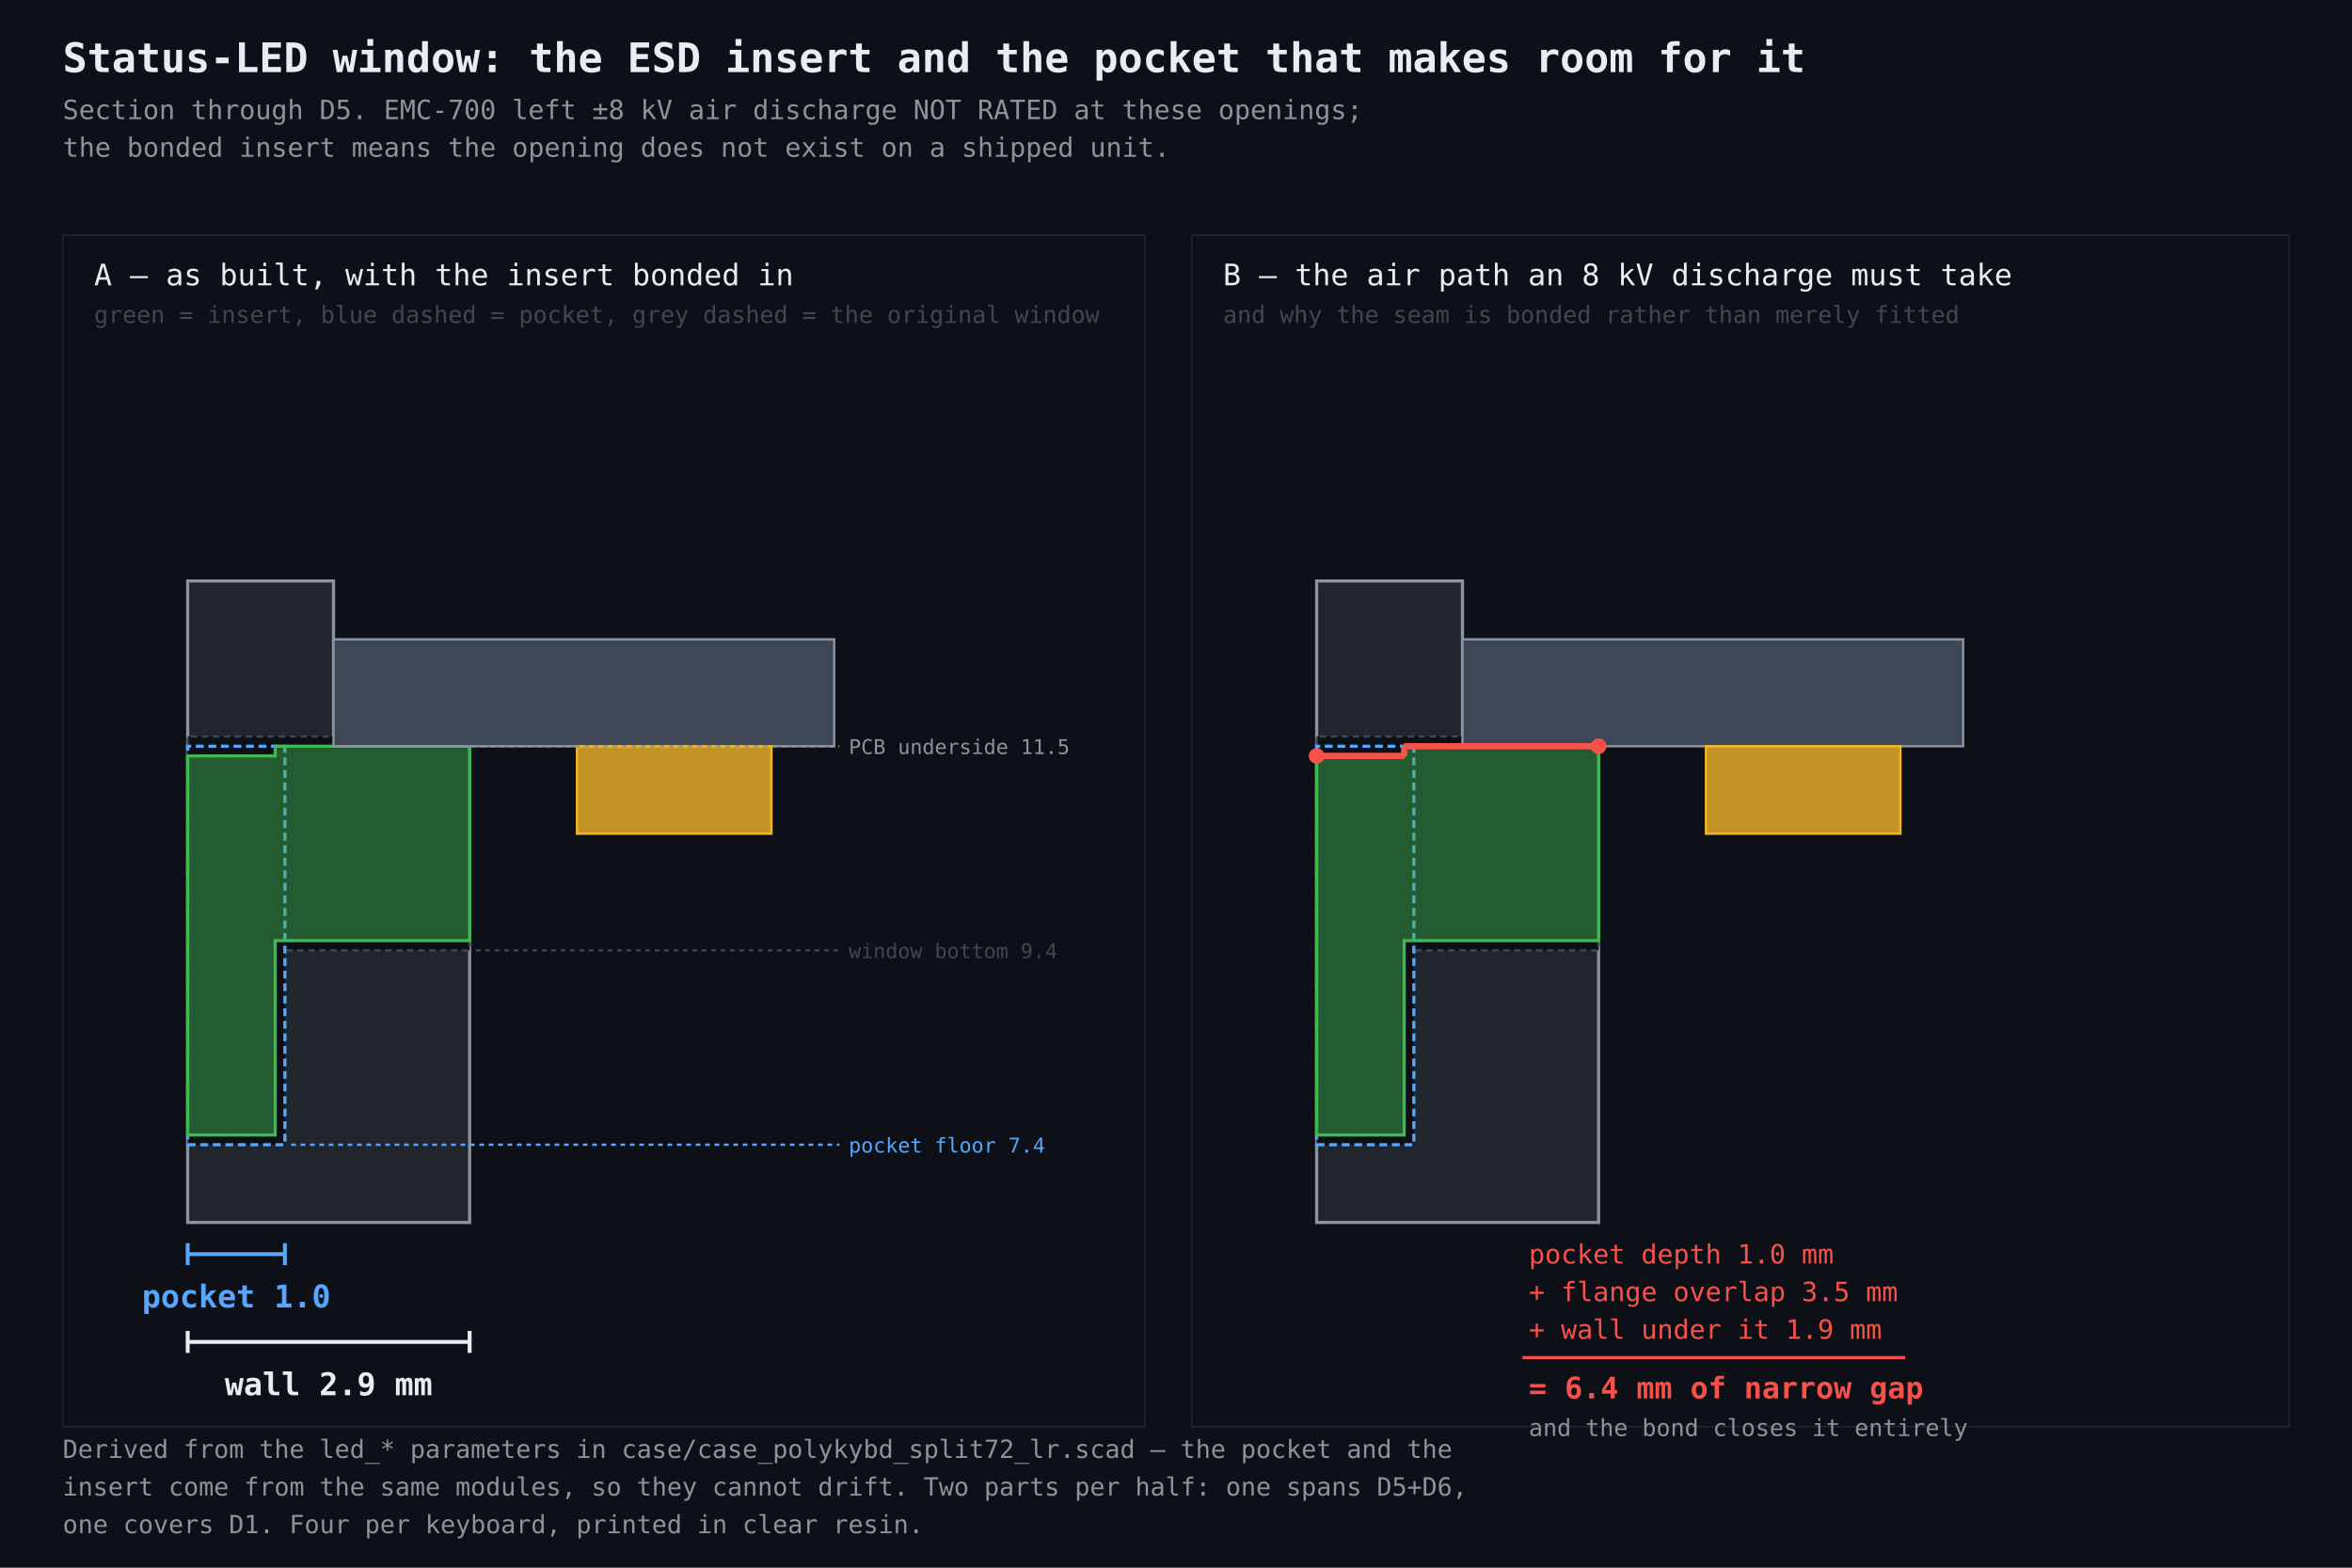
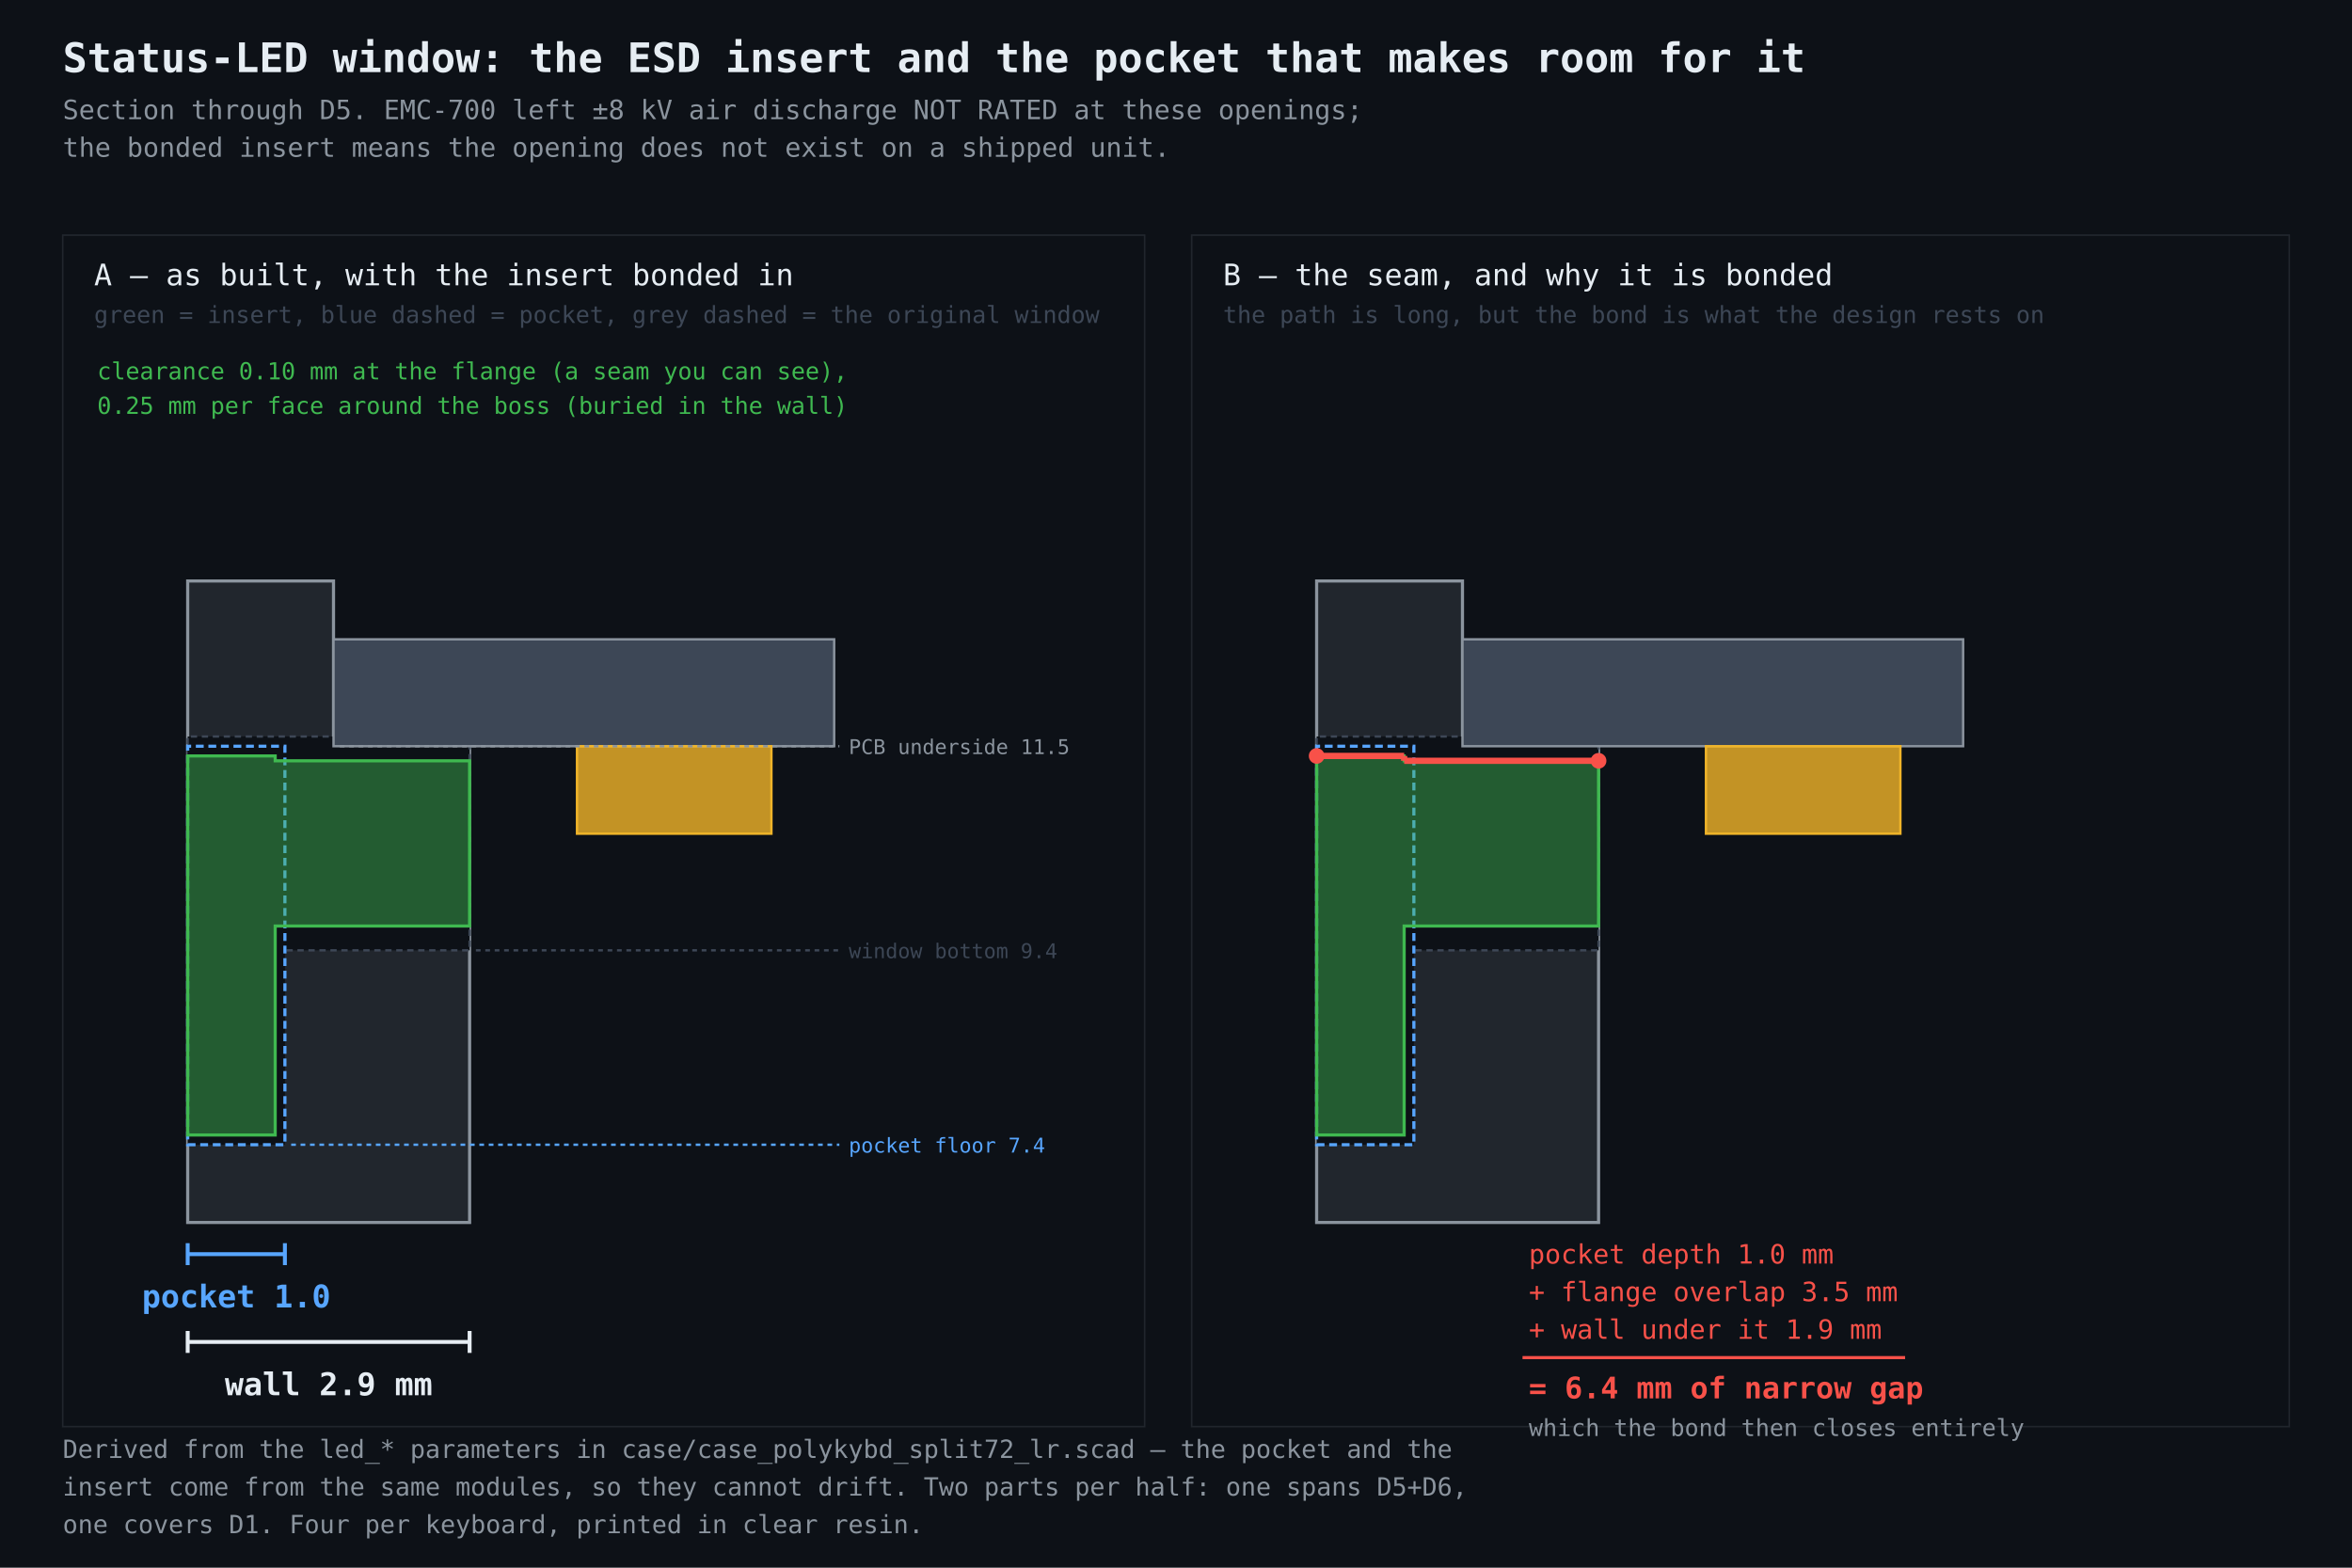
<svg xmlns="http://www.w3.org/2000/svg" width="1500" height="1000" viewBox="0 0 1500 1000" font-family="monospace">
  <rect width="1500" height="1000" fill="#0d1117" />
  <text x="40.0" y="46.0" fill="#e6edf3" font-size="26" text-anchor="start" font-weight="bold">Status-LED window: the ESD insert and the pocket that makes room for it</text>
  <text x="40.0" y="76.0" fill="#8b949e" font-size="17" text-anchor="start" font-weight="normal">Section through D5. EMC-700 left ±8 kV air discharge NOT RATED at these openings;</text>
  <text x="40.0" y="100.0" fill="#8b949e" font-size="17" text-anchor="start" font-weight="normal">the bonded insert means the opening does not exist on a shipped unit.</text>
  <rect x="40.0" y="150.0" width="690.0" height="760.0" fill="none" stroke="#21262d" stroke-width="1" />
  <text x="60.0" y="182.0" fill="#e6edf3" font-size="19" text-anchor="start" font-weight="normal">A — as built, with the insert bonded in</text>
  <text x="60.0" y="206.0" fill="#3d4756" font-size="15" text-anchor="start" font-weight="normal">green = insert, blue dashed = pocket, grey dashed = the original window</text>
  <path d="M 119.70,779.80 L 299.50,779.80 L 299.50,476.00 L 212.70,476.00 L 212.70,370.60 L 119.70,370.60 Z" fill="#21262d" fill-opacity="1.0" stroke="#8b949e" stroke-width="2" />
  <path d="M 119.70,606.20 L 299.50,606.20 L 299.50,469.80 L 119.70,469.80 Z" fill="#0d1117" fill-opacity="1.0" stroke="#3d4756" stroke-width="1.5" stroke-dasharray="4 3" />
  <path d="M 119.70,730.20 L 181.70,730.20 L 181.70,476.00 L 119.70,476.00 Z" fill="#0d1117" fill-opacity="1.0" stroke="#58a6ff" stroke-width="2" stroke-dasharray="5 3" />
-   <path d="M 119.70,724.00 L 175.50,724.00 L 175.50,600.00 L 299.50,600.00 L 299.50,476.00 L 175.50,476.00 L 175.50,482.20 L 119.70,482.20 Z" fill="#3fb950" fill-opacity="0.45" stroke="#3fb950" stroke-width="2" />
+   <path d="M 119.70,724.00 L 175.50,724.00 L 175.50,590.70 L 299.50,590.70 L 299.50,485.30 L 175.50,485.30 L 175.50,482.20 L 119.70,482.20 Z" fill="#3fb950" fill-opacity="0.45" stroke="#3fb950" stroke-width="2" />
  <path d="M 212.70,476.00 L 532.00,476.00 L 532.00,407.80 L 212.70,407.80 Z" fill="#3d4756" fill-opacity="1.0" stroke="#8b949e" stroke-width="1.5" />
  <path d="M 367.98,531.80 L 491.98,531.80 L 491.98,476.00 L 367.98,476.00 Z" fill="#f0b429" fill-opacity="0.8" stroke="#f0b429" stroke-width="1.5" />
  <line x1="119.7" y1="856.0" x2="299.5" y2="856.0" stroke="#e6edf3" stroke-width="2.5" />
  <line x1="119.7" y1="849.0" x2="119.7" y2="863.0" stroke="#e6edf3" stroke-width="2.5" />
  <line x1="299.5" y1="849.0" x2="299.5" y2="863.0" stroke="#e6edf3" stroke-width="2.5" />
  <text x="209.6" y="890.0" fill="#e6edf3" font-size="20" text-anchor="middle" font-weight="bold">wall 2.9 mm</text>
  <line x1="119.7" y1="800.0" x2="181.7" y2="800.0" stroke="#58a6ff" stroke-width="2.5" />
  <line x1="119.7" y1="793.0" x2="119.7" y2="807.0" stroke="#58a6ff" stroke-width="2.5" />
  <line x1="181.7" y1="793.0" x2="181.7" y2="807.0" stroke="#58a6ff" stroke-width="2.5" />
  <text x="150.7" y="834.0" fill="#58a6ff" font-size="20" text-anchor="middle" font-weight="bold">pocket 1.0</text>
+   <text x="62.0" y="242.0" fill="#3fb950" font-size="15" text-anchor="start" font-weight="normal">clearance 0.10 mm at the flange (a seam you can see),</text>
+   <text x="62.0" y="264.0" fill="#3fb950" font-size="15" text-anchor="start" font-weight="normal">0.25 mm per face around the boss (buried in the wall)</text>
  <line x1="216.7" y1="476.0" x2="535.3" y2="476.0" stroke="#8b949e" stroke-width="1.5" stroke-dasharray="3 3" />
  <text x="541.3" y="481.0" fill="#8b949e" font-size="13" text-anchor="start" font-weight="normal">PCB underside 11.5</text>
  <line x1="303.5" y1="606.2" x2="535.3" y2="606.2" stroke="#3d4756" stroke-width="1.5" stroke-dasharray="3 3" />
  <text x="541.3" y="611.2" fill="#3d4756" font-size="13" text-anchor="start" font-weight="normal">window bottom  9.4</text>
  <line x1="185.7" y1="730.2" x2="535.3" y2="730.2" stroke="#58a6ff" stroke-width="1.5" stroke-dasharray="3 3" />
  <text x="541.3" y="735.2" fill="#58a6ff" font-size="13" text-anchor="start" font-weight="normal">pocket floor  7.4</text>
  <rect x="760.0" y="150.0" width="700.0" height="760.0" fill="none" stroke="#21262d" stroke-width="1" />
-   <text x="780.0" y="182.0" fill="#e6edf3" font-size="19" text-anchor="start" font-weight="normal">B — the air path an 8 kV discharge must take</text>
-   <text x="780.0" y="206.0" fill="#3d4756" font-size="15" text-anchor="start" font-weight="normal">and why the seam is bonded rather than merely fitted</text>
+   <text x="780.0" y="182.0" fill="#e6edf3" font-size="19" text-anchor="start" font-weight="normal">B — the seam, and why it is bonded</text>
+   <text x="780.0" y="206.0" fill="#3d4756" font-size="15" text-anchor="start" font-weight="normal">the path is long, but the bond is what the design rests on</text>
  <path d="M 839.70,779.80 L 1019.50,779.80 L 1019.50,476.00 L 932.70,476.00 L 932.70,370.60 L 839.70,370.60 Z" fill="#21262d" fill-opacity="1.0" stroke="#8b949e" stroke-width="2" />
  <path d="M 839.70,606.20 L 1019.50,606.20 L 1019.50,469.80 L 839.70,469.80 Z" fill="#0d1117" fill-opacity="1.0" stroke="#3d4756" stroke-width="1.5" stroke-dasharray="4 3" />
  <path d="M 839.70,730.20 L 901.70,730.20 L 901.70,476.00 L 839.70,476.00 Z" fill="#0d1117" fill-opacity="1.0" stroke="#58a6ff" stroke-width="2" stroke-dasharray="5 3" />
-   <path d="M 839.70,724.00 L 895.50,724.00 L 895.50,600.00 L 1019.50,600.00 L 1019.50,476.00 L 895.50,476.00 L 895.50,482.20 L 839.70,482.20 Z" fill="#3fb950" fill-opacity="0.45" stroke="#3fb950" stroke-width="2" />
+   <path d="M 839.70,724.00 L 895.50,724.00 L 895.50,590.70 L 1019.50,590.70 L 1019.50,485.30 L 895.50,485.30 L 895.50,482.20 L 839.70,482.20 Z" fill="#3fb950" fill-opacity="0.45" stroke="#3fb950" stroke-width="2" />
  <path d="M 932.70,476.00 L 1252.00,476.00 L 1252.00,407.80 L 932.70,407.80 Z" fill="#3d4756" fill-opacity="1.0" stroke="#8b949e" stroke-width="1.5" />
  <path d="M 1087.98,531.80 L 1211.98,531.80 L 1211.98,476.00 L 1087.98,476.00 Z" fill="#f0b429" fill-opacity="0.8" stroke="#f0b429" stroke-width="1.5" />
  <line x1="839.7" y1="482.2" x2="895.5" y2="482.2" stroke="#f85149" stroke-width="4" />
-   <line x1="895.5" y1="482.2" x2="895.5" y2="476.0" stroke="#f85149" stroke-width="4" />
-   <line x1="895.5" y1="476.0" x2="1019.5" y2="476.0" stroke="#f85149" stroke-width="4" />
+   <line x1="895.5" y1="482.2" x2="895.5" y2="485.3" stroke="#f85149" stroke-width="4" />
+   <line x1="895.5" y1="485.3" x2="1019.5" y2="485.3" stroke="#f85149" stroke-width="4" />
  <circle cx="839.7" cy="482.2" r="5" fill="#f85149" />
-   <circle cx="1019.5" cy="476.0" r="5" fill="#f85149" />
+   <circle cx="1019.5" cy="485.3" r="5" fill="#f85149" />
  <text x="975.0" y="806.0" fill="#f85149" font-size="17" text-anchor="start" font-weight="normal">pocket depth      1.0 mm</text>
  <text x="975.0" y="830.0" fill="#f85149" font-size="17" text-anchor="start" font-weight="normal">+ flange overlap  3.5 mm</text>
  <text x="975.0" y="854.0" fill="#f85149" font-size="17" text-anchor="start" font-weight="normal">+ wall under it   1.9 mm</text>
  <line x1="971.0" y1="866.0" x2="1215.0" y2="866.0" stroke="#f85149" stroke-width="2" />
  <text x="975.0" y="892.0" fill="#f85149" font-size="19" text-anchor="start" font-weight="bold">= 6.4 mm of narrow gap</text>
-   <text x="975.0" y="916.0" fill="#8b949e" font-size="15" text-anchor="start" font-weight="normal">and the bond closes it entirely</text>
+   <text x="975.0" y="916.0" fill="#8b949e" font-size="15" text-anchor="start" font-weight="normal">which the bond then closes entirely</text>
  <text x="40.0" y="978.0" fill="#8b949e" font-size="16" text-anchor="start" font-weight="normal">one covers D1. Four per keyboard, printed in clear resin.</text>
  <text x="40.0" y="954.0" fill="#8b949e" font-size="16" text-anchor="start" font-weight="normal">insert come from the same modules, so they cannot drift. Two parts per half: one spans D5+D6,</text>
  <text x="40.0" y="930.0" fill="#8b949e" font-size="16" text-anchor="start" font-weight="normal">Derived from the led_* parameters in case/case_polykybd_split72_lr.scad — the pocket and the</text>
</svg>
